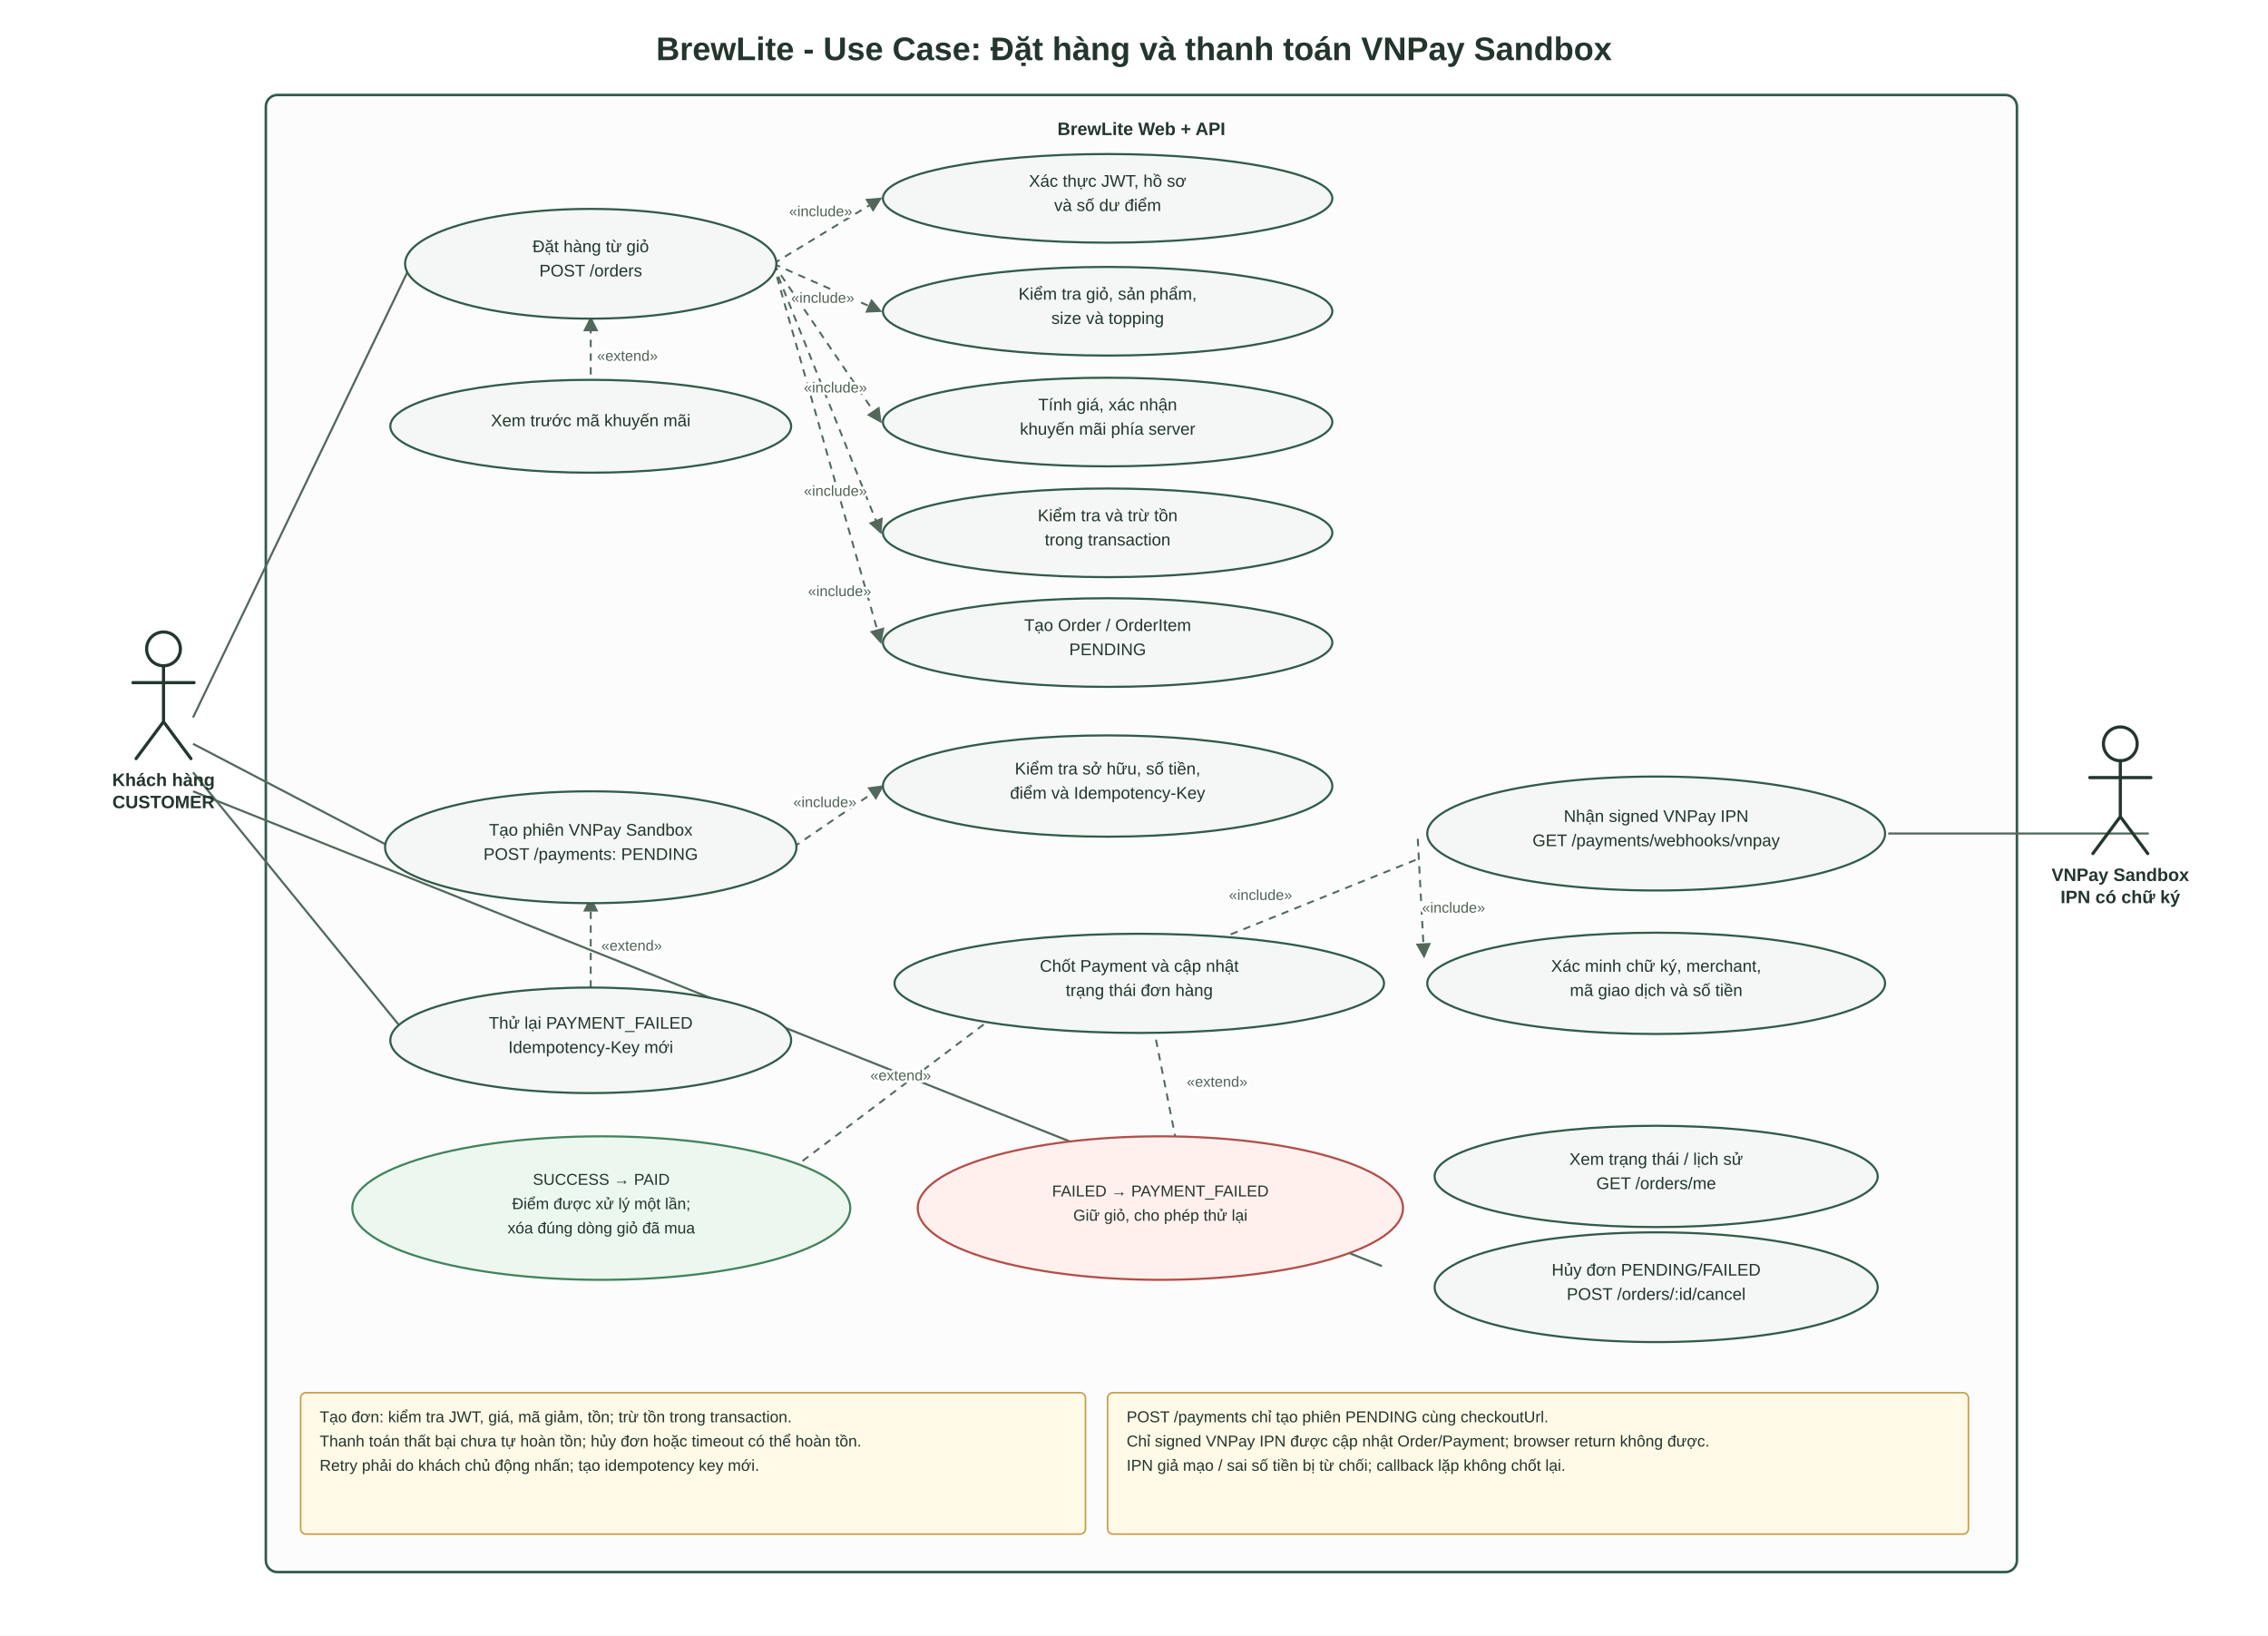
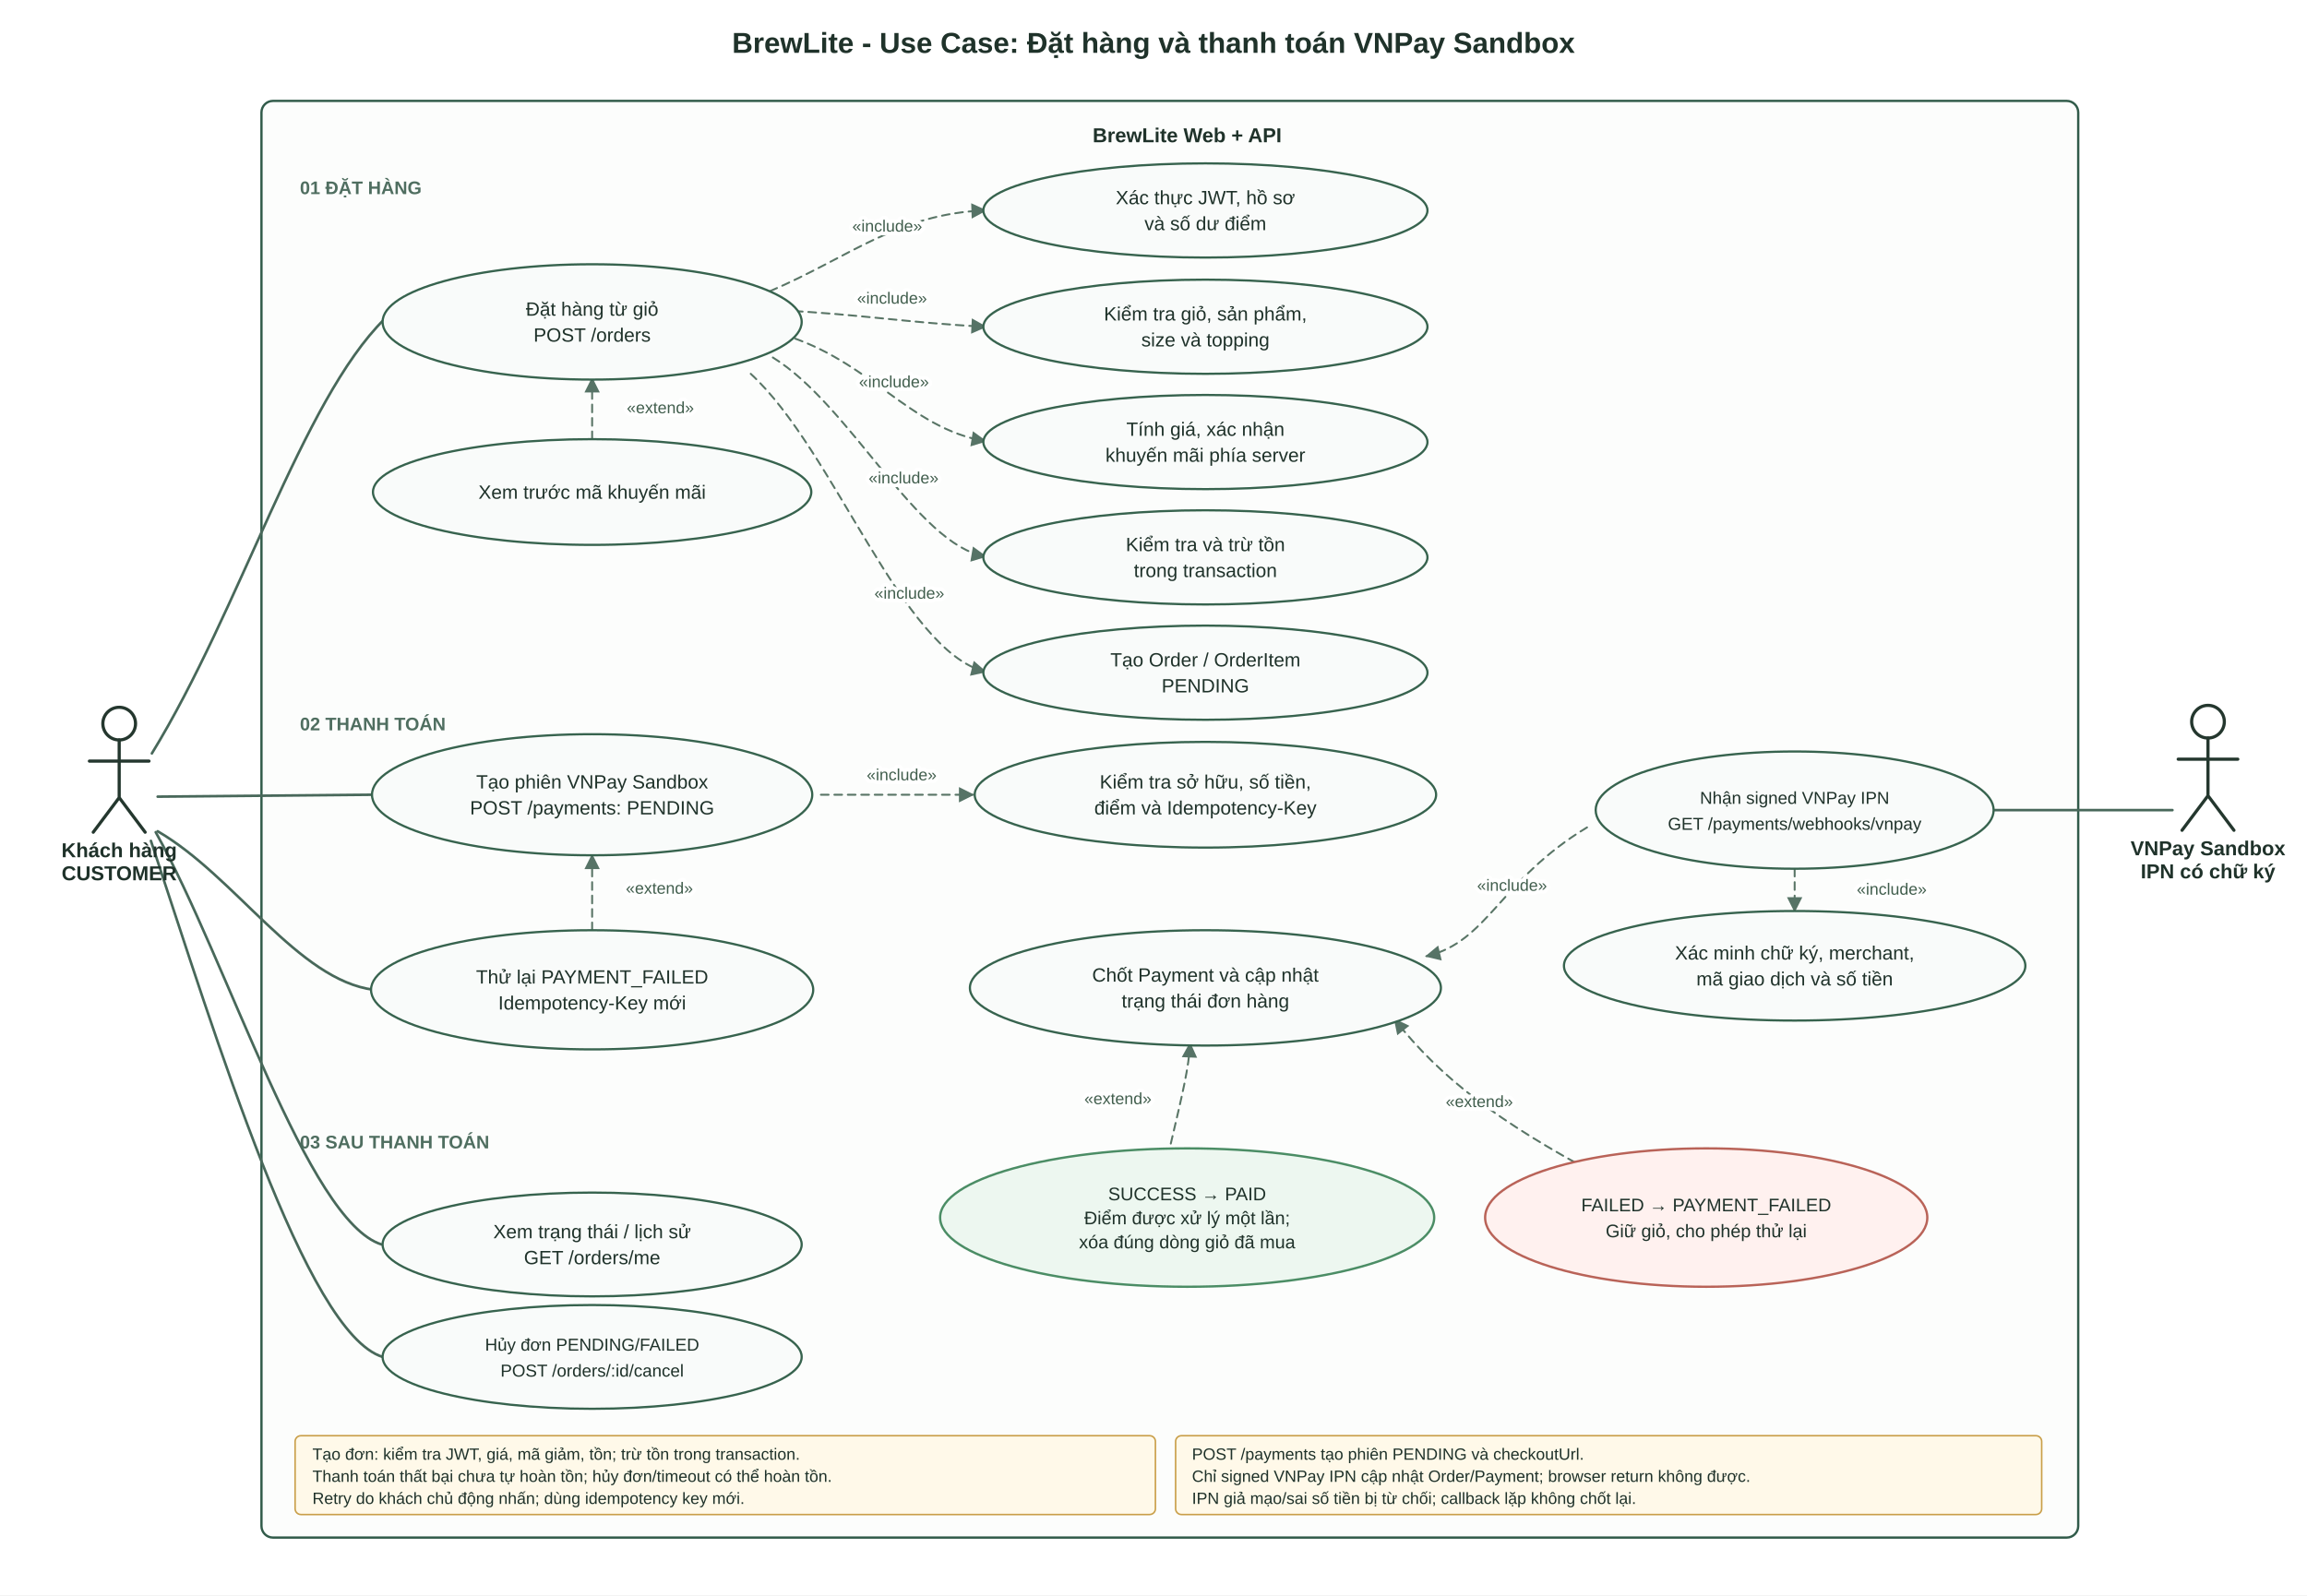
- <svg xmlns="http://www.w3.org/2000/svg" width="2150" height="1550" viewBox="0 0 2150 1550" role="img" aria-labelledby="title desc">
+ <svg xmlns="http://www.w3.org/2000/svg" width="2400" height="1660" viewBox="0 0 2400 1660" role="img" aria-labelledby="title desc">
  <defs>
    <marker id="arr" viewBox="0 0 10 10" refX="9" refY="5" markerWidth="8" markerHeight="8" orient="auto">
-       <path d="M0 0L10 5L0 10z" fill="#52685d" />
+       <path d="M0 0 L10 5 L0 10 z" fill="#567366" />
    </marker>
    <style>
- text{font-family:Arial,'DejaVu Sans',sans-serif;fill:#23352d}.title{font-size:31px;font-weight:700}.caption{font-size:17px;font-weight:700}.uc{fill:#f4f7f5;stroke:#315b4a;stroke-width:2}.ok{fill:#ecf7ef;stroke:#42835c;stroke-width:2}.bad{fill:#fff0ed;stroke:#b34e4a;stroke-width:2}.lbl{font-size:16px;text-anchor:middle}.actor{fill:none;stroke:#24372e;stroke-width:3;stroke-linecap:round}.assoc{fill:none;stroke:#52685d;stroke-width:2}.inc{fill:none;stroke:#52685d;stroke-width:1.8;stroke-dasharray:7 6;marker-end:url(#arr)}.notebox{fill:#fff9e7;stroke:#c89d48;stroke-width:1.5}.notetext{font-size:15px}.rel{font-size:14px;fill:#506258;paint-order:stroke;stroke:white;stroke-width:5px;stroke-linejoin:round}
+ text{font-family:Arial,DejaVu Sans,Liberation Sans,sans-serif;fill:#1f322a}
+ .title{font-size:30px;font-weight:700}.sys{font-size:21px;font-weight:700}.section{font-size:19px;font-weight:700;fill:#4f6e60}
+ .uc{fill:#f9fbfa;stroke:#37634e;stroke-width:2.3}.ok{fill:#edf7f0;stroke:#4b8d65;stroke-width:2.4}.bad{fill:#fff1ef;stroke:#b96358;stroke-width:2.4}
+ .lbl{font-size:20px;text-anchor:middle}.hint{font-size:17px;text-anchor:middle;fill:#3e564a}
+ .actor{stroke:#24372e;stroke-width:3.3;fill:none;stroke-linecap:round}.aname{font-size:21px;font-weight:700;text-anchor:middle}
+ .assoc{fill:none;stroke:#48685a;stroke-width:2.7;stroke-linejoin:round;stroke-linecap:round}
+ .include,.extend{fill:none;stroke:#597566;stroke-width:2;stroke-dasharray:8 6;marker-end:url(#arr);stroke-linejoin:round;stroke-linecap:round}
+ .rel{font-size:17px;fill:#415e4d;text-anchor:middle;paint-order:stroke;stroke:#fff;stroke-width:8px;stroke-linejoin:round}
+ .note{fill:#fff9e9;stroke:#c99f49;stroke-width:1.6}.note-text{font-size:17px}
</style>
  </defs>
-   <rect width="2150" height="1550" fill="#fff" />
-   <text class="title" x="1075" y="57" text-anchor="middle">BrewLite - Use Case: Đặt hàng và thanh toán VNPay Sandbox</text>
-   <rect x="252" y="90" width="1660" height="1400" rx="11" fill="#fbfcfb" stroke="#315b4a" stroke-width="2.4" />
-   <text class="caption" x="1082" y="128" text-anchor="middle">BrewLite Web + API</text>
-   <path class="assoc" d="M183 680 L390 250" />
-   <path class="assoc" d="M183 705 L365 800" />
-   <path class="assoc" d="M183 732 L390 986" />
-   <path class="assoc" d="M183 750 L1310 1200" />
-   <path class="assoc" d="M2037 790 L1790 790" />
-   <path class="inc" d="M733 250L835 188" />
-   <path class="inc" d="M733 250L835 295" />
-   <path class="inc" d="M733 250L835 400" />
-   <path class="inc" d="M733 250L835 505" />
-   <path class="inc" d="M733 250L835 609" />
-   <path class="inc" d="M752 803L837 745" />
-   <path class="inc" d="M1344 795L1350 907" />
-   <path class="inc" d="M1342 815L1116 906" />
-   <path class="inc" d="M560 355 L560 301" />
-   <path class="inc" d="M560 936L560 851" />
-   <path class="inc" d="M740 1116L959 951" />
-   <path class="inc" d="M1120 1107L1089 951" />
-   <text class="rel" x="748" y="205">«include»</text>
-   <text class="rel" x="750" y="287">«include»</text>
-   <text class="rel" x="762" y="372">«include»</text>
-   <text class="rel" x="762" y="470">«include»</text>
-   <text class="rel" x="766" y="565">«include»</text>
-   <text class="rel" x="752" y="765">«include»</text>
-   <text class="rel" x="1348" y="865">«include»</text>
-   <text class="rel" x="1165" y="853">«include»</text>
-   <text class="rel" x="566" y="342">«extend»</text>
-   <text class="rel" x="570" y="901">«extend»</text>
-   <text class="rel" x="825" y="1024">«extend»</text>
-   <text class="rel" x="1125" y="1030">«extend»</text>
-   <ellipse class="uc" cx="560" cy="250" rx="176" ry="52" />
-   <text class="lbl" x="560" y="239" style="font-size:16px">Đặt hàng từ giỏ</text>
-   <text class="lbl" x="560" y="262" style="font-size:16px">POST /orders</text>
-   <ellipse class="uc" cx="1050" cy="188" rx="213" ry="42" />
-   <text class="lbl" x="1050" y="177" style="font-size:16px">Xác thực JWT, hồ sơ</text>
-   <text class="lbl" x="1050" y="200" style="font-size:16px">và số dư điểm</text>
-   <ellipse class="uc" cx="1050" cy="295" rx="213" ry="42" />
-   <text class="lbl" x="1050" y="284" style="font-size:16px">Kiểm tra giỏ, sản phẩm,</text>
-   <text class="lbl" x="1050" y="307" style="font-size:16px">size và topping</text>
-   <ellipse class="uc" cx="1050" cy="400" rx="213" ry="42" />
-   <text class="lbl" x="1050" y="389" style="font-size:16px">Tính giá, xác nhận</text>
-   <text class="lbl" x="1050" y="412" style="font-size:16px">khuyến mãi phía server</text>
-   <ellipse class="uc" cx="1050" cy="505" rx="213" ry="42" />
-   <text class="lbl" x="1050" y="494" style="font-size:16px">Kiểm tra và trừ tồn</text>
-   <text class="lbl" x="1050" y="517" style="font-size:16px">trong transaction</text>
-   <ellipse class="uc" cx="1050" cy="609" rx="213" ry="42" />
-   <text class="lbl" x="1050" y="598" style="font-size:16px">Tạo Order / OrderItem</text>
-   <text class="lbl" x="1050" y="621" style="font-size:16px">PENDING</text>
-   <ellipse class="uc" cx="560" cy="404" rx="190" ry="44" />
-   <text class="lbl" x="560" y="404" style="font-size:16px">Xem trước mã khuyến mãi</text>
-   <ellipse class="uc" cx="560" cy="803" rx="195" ry="53" />
-   <text class="lbl" x="560" y="792" style="font-size:16px">Tạo phiên VNPay Sandbox</text>
-   <text class="lbl" x="560" y="815" style="font-size:16px">POST /payments: PENDING</text>
-   <ellipse class="uc" cx="1050" cy="745" rx="213" ry="48" />
-   <text class="lbl" x="1050" y="734" style="font-size:16px">Kiểm tra sở hữu, số tiền,</text>
-   <text class="lbl" x="1050" y="757" style="font-size:16px">điểm và Idempotency-Key</text>
-   <ellipse class="uc" cx="1570" cy="790" rx="217" ry="54" />
-   <text class="lbl" x="1570" y="779" style="font-size:16px">Nhận signed VNPay IPN</text>
-   <text class="lbl" x="1570" y="802" style="font-size:16px">GET /payments/webhooks/vnpay</text>
-   <ellipse class="uc" cx="1570" cy="932" rx="217" ry="48" />
-   <text class="lbl" x="1570" y="921" style="font-size:16px">Xác minh chữ ký, merchant,</text>
-   <text class="lbl" x="1570" y="944" style="font-size:16px">mã giao dịch và số tiền</text>
-   <ellipse class="uc" cx="1080" cy="932" rx="232" ry="47" />
-   <text class="lbl" x="1080" y="921" style="font-size:16px">Chốt Payment và cập nhật</text>
-   <text class="lbl" x="1080" y="944" style="font-size:16px">trạng thái đơn hàng</text>
-   <ellipse class="uc" cx="560" cy="986" rx="190" ry="50" />
-   <text class="lbl" x="560" y="975" style="font-size:16px">Thử lại PAYMENT_FAILED</text>
-   <text class="lbl" x="560" y="998" style="font-size:16px">Idempotency-Key mới</text>
-   <ellipse class="ok" cx="570" cy="1145" rx="236" ry="68" />
-   <text class="lbl" x="570" y="1123" style="font-size:15px">SUCCESS → PAID</text>
-   <text class="lbl" x="570" y="1146" style="font-size:15px">Điểm được xử lý một lần;</text>
-   <text class="lbl" x="570" y="1169" style="font-size:15px">xóa đúng dòng giỏ đã mua</text>
-   <ellipse class="bad" cx="1100" cy="1145" rx="230" ry="68" />
-   <text class="lbl" x="1100" y="1134" style="font-size:15px">FAILED → PAYMENT_FAILED</text>
-   <text class="lbl" x="1100" y="1157" style="font-size:15px">Giữ giỏ, cho phép thử lại</text>
-   <ellipse class="uc" cx="1570" cy="1115" rx="210" ry="48" />
-   <text class="lbl" x="1570" y="1104" style="font-size:16px">Xem trạng thái / lịch sử</text>
-   <text class="lbl" x="1570" y="1127" style="font-size:16px">GET /orders/me</text>
-   <ellipse class="uc" cx="1570" cy="1220" rx="210" ry="52" />
-   <text class="lbl" x="1570" y="1209" style="font-size:16px">Hủy đơn PENDING/FAILED</text>
-   <text class="lbl" x="1570" y="1232" style="font-size:16px">POST /orders/:id/cancel</text>
+   <rect width="2400" height="1660" fill="#fff" />
+   <text x="1200" y="55" class="title" text-anchor="middle">BrewLite - Use Case: Đặt hàng và thanh toán VNPay Sandbox</text>
+   <rect x="272" y="105" width="1890" height="1495" rx="12" fill="#fcfdfc" stroke="#315b4a" stroke-width="2.4" />
+   <text x="1235" y="148" class="sys" text-anchor="middle">BrewLite Web + API</text>
+   <text x="312" y="202" class="section" text-anchor="start">01  ĐẶT HÀNG</text>
+   <text x="312" y="760" class="section" text-anchor="start">02  THANH TOÁN</text>
+   <text x="312" y="1195" class="section" text-anchor="start">03  SAU THANH TOÁN</text>
+   <path d="M158 784 C250 634 314 417 400 332" class="assoc" />
+   <path d="M164 829 L387 827" class="assoc" />
+   <path d="M164 865 C245 912 310 1020 389 1030" class="assoc" />
+   <path d="M162 866 C237 1000 320 1271 397 1295" class="assoc" />
+   <path d="M157 875 C225 1080 318 1387 398 1412" class="assoc" />
+   <path d="M2260 843 L2074 843" class="assoc" />
+   <path d="M801 303 C883 268 935 222 1025 219" class="include" />
+   <path d="M813 323 C895 327 945 336 1025 340" class="include" />
+   <path d="M814 348 C905 375 946 446 1025 459" class="include" />
+   <path d="M804 372 C885 422 954 567 1025 579" class="include" />
+   <path d="M781 389 C868 469 938 677 1025 699" class="include" />
+   <text x="923" y="241" class="rel" text-anchor="middle">«include»</text>
+   <text x="928" y="316" class="rel" text-anchor="middle">«include»</text>
+   <text x="930" y="403" class="rel" text-anchor="middle">«include»</text>
+   <text x="940" y="503" class="rel" text-anchor="middle">«include»</text>
+   <text x="946" y="623" class="rel" text-anchor="middle">«include»</text>
+   <path d="M616 457 L616 394" class="extend" />
+   <text x="687" y="430" class="rel" text-anchor="middle">«extend»</text>
+   <path d="M854 827 L1012 827" class="include" />
+   <text x="938" y="812" class="rel" text-anchor="middle">«include»</text>
+   <path d="M616 968 L616 890" class="extend" />
+   <text x="686" y="930" class="rel" text-anchor="middle">«extend»</text>
+   <path d="M1867 904 L1867 948" class="include" />
+   <text x="1968" y="931" class="rel" text-anchor="middle">«include»</text>
+   <path d="M1651 861 C1560 916 1548 980 1484 995" class="include" />
+   <text x="1573" y="927" class="rel" text-anchor="middle">«include»</text>
+   <path d="M1218 1190 C1230 1139 1237 1110 1238 1086" class="extend" />
+   <text x="1163" y="1149" class="rel" text-anchor="middle">«extend»</text>
+   <path d="M1663 1223 C1558 1167 1498 1121 1451 1061" class="extend" />
+   <text x="1539" y="1152" class="rel" text-anchor="middle">«extend»</text>
+   <ellipse cx="616" cy="335" rx="218" ry="60" class="uc" />
+   <text x="616" y="328.5" class="lbl" text-anchor="middle">Đặt hàng từ giỏ</text>
+   <text x="616" y="355.5" class="lbl" text-anchor="middle">POST /orders</text>
+   <ellipse cx="1254" cy="219" rx="231" ry="49" class="uc" />
+   <text x="1254" y="212.5" class="lbl" text-anchor="middle">Xác thực JWT, hồ sơ</text>
+   <text x="1254" y="239.5" class="lbl" text-anchor="middle">và số dư điểm</text>
+   <ellipse cx="1254" cy="340" rx="231" ry="49" class="uc" />
+   <text x="1254" y="333.5" class="lbl" text-anchor="middle">Kiểm tra giỏ, sản phẩm,</text>
+   <text x="1254" y="360.5" class="lbl" text-anchor="middle">size và topping</text>
+   <ellipse cx="1254" cy="460" rx="231" ry="49" class="uc" />
+   <text x="1254" y="453.5" class="lbl" text-anchor="middle">Tính giá, xác nhận</text>
+   <text x="1254" y="480.5" class="lbl" text-anchor="middle">khuyến mãi phía server</text>
+   <ellipse cx="1254" cy="580" rx="231" ry="49" class="uc" />
+   <text x="1254" y="573.5" class="lbl" text-anchor="middle">Kiểm tra và trừ tồn</text>
+   <text x="1254" y="600.5" class="lbl" text-anchor="middle">trong transaction</text>
+   <ellipse cx="1254" cy="700" rx="231" ry="49" class="uc" />
+   <text x="1254" y="693.5" class="lbl" text-anchor="middle">Tạo Order / OrderItem</text>
+   <text x="1254" y="720.5" class="lbl" text-anchor="middle">PENDING</text>
+   <ellipse cx="616" cy="512" rx="228" ry="55" class="uc" />
+   <text x="616" y="519.0" class="lbl" text-anchor="middle">Xem trước mã khuyến mãi</text>
+   <ellipse cx="616" cy="827" rx="229" ry="63" class="uc" />
+   <text x="616" y="820.5" class="lbl" text-anchor="middle">Tạo phiên VNPay Sandbox</text>
+   <text x="616" y="847.5" class="lbl" text-anchor="middle">POST /payments: PENDING</text>
+   <ellipse cx="1254" cy="827" rx="240" ry="55" class="uc" />
+   <text x="1254" y="820.5" class="lbl" text-anchor="middle">Kiểm tra sở hữu, số tiền,</text>
+   <text x="1254" y="847.5" class="lbl" text-anchor="middle">điểm và Idempotency-Key</text>
+   <ellipse cx="1867" cy="843" rx="207" ry="61" class="uc" />
+   <text x="1867" y="836.5" class="lbl" text-anchor="middle" style="font-size:18px">Nhận signed VNPay IPN</text>
+   <text x="1867" y="863.5" class="lbl" text-anchor="middle" style="font-size:18px">GET /payments/webhooks/vnpay</text>
+   <ellipse cx="1867" cy="1005" rx="240" ry="57" class="uc" />
+   <text x="1867" y="998.5" class="lbl" text-anchor="middle">Xác minh chữ ký, merchant,</text>
+   <text x="1867" y="1025.5" class="lbl" text-anchor="middle">mã giao dịch và số tiền</text>
+   <ellipse cx="1254" cy="1028" rx="245" ry="60" class="uc" />
+   <text x="1254" y="1021.5" class="lbl" text-anchor="middle">Chốt Payment và cập nhật</text>
+   <text x="1254" y="1048.5" class="lbl" text-anchor="middle">trạng thái đơn hàng</text>
+   <ellipse cx="616" cy="1030" rx="230" ry="62" class="uc" />
+   <text x="616" y="1023.5" class="lbl" text-anchor="middle">Thử lại PAYMENT_FAILED</text>
+   <text x="616" y="1050.5" class="lbl" text-anchor="middle">Idempotency-Key mới</text>
+   <ellipse cx="1235" cy="1267" rx="257" ry="72" class="ok" />
+   <text x="1235" y="1249.0" class="lbl" text-anchor="middle" style="font-size:19px">SUCCESS → PAID</text>
+   <text x="1235" y="1274.0" class="lbl" text-anchor="middle" style="font-size:19px">Điểm được xử lý một lần;</text>
+   <text x="1235" y="1299.0" class="lbl" text-anchor="middle" style="font-size:19px">xóa đúng dòng giỏ đã mua</text>
+   <ellipse cx="1775" cy="1267" rx="230" ry="72" class="bad" />
+   <text x="1775" y="1260.5" class="lbl" text-anchor="middle" style="font-size:19px">FAILED → PAYMENT_FAILED</text>
+   <text x="1775" y="1287.5" class="lbl" text-anchor="middle" style="font-size:19px">Giữ giỏ, cho phép thử lại</text>
+   <ellipse cx="616" cy="1295" rx="218" ry="54" class="uc" />
+   <text x="616" y="1288.5" class="lbl" text-anchor="middle">Xem trạng thái / lịch sử</text>
+   <text x="616" y="1315.5" class="lbl" text-anchor="middle">GET /orders/me</text>
+   <ellipse cx="616" cy="1412" rx="218" ry="54" class="uc" />
+   <text x="616" y="1405.5" class="lbl" text-anchor="middle" style="font-size:18px">Hủy đơn PENDING/FAILED</text>
+   <text x="616" y="1432.5" class="lbl" text-anchor="middle" style="font-size:18px">POST /orders/:id/cancel</text>
  <g class="actor">
-     <circle cx="155" cy="615" r="16" />
-     <path d="M155 631v53m-29 -37h58m-29 37l-26 35m26 -35l26 35" />
+     <circle cx="124" cy="753" r="17" />
+     <path d="M124 770 v60 m-31 -38 h62 m-31 38 l-27 36 m27 -36 l27 36" />
  </g>
-   <text x="155" y="745" style="font-size:17px;font-weight:700" text-anchor="middle">Khách hàng</text>
-   <text x="155" y="766" style="font-size:17px;font-weight:700" text-anchor="middle">CUSTOMER</text>
+   <text x="124" y="892" class="aname" text-anchor="middle">Khách hàng</text>
+   <text x="124" y="916" class="aname" text-anchor="middle">CUSTOMER</text>
  <g class="actor">
-     <circle cx="2010" cy="705" r="16" />
-     <path d="M2010 721v53m-29 -37h58m-29 37l-26 35m26 -35l26 35" />
+     <circle cx="2297" cy="751" r="17" />
+     <path d="M2297 768 v60 m-31 -38 h62 m-31 38 l-27 36 m27 -36 l27 36" />
  </g>
-   <text x="2010" y="835" style="font-size:17px;font-weight:700" text-anchor="middle">VNPay Sandbox</text>
-   <text x="2010" y="856" style="font-size:17px;font-weight:700" text-anchor="middle">IPN có chữ ký</text>
-   <rect class="notebox" x="285" y="1320" width="744" height="134" rx="5" />
-   <text class="notetext" x="303" y="1348">Tạo đơn: kiểm tra JWT, giá, mã giảm, tồn; trừ tồn trong transaction.</text>
-   <text class="notetext" x="303" y="1371">Thanh toán thất bại chưa tự hoàn tồn; hủy đơn hoặc timeout có thể hoàn tồn.</text>
-   <text class="notetext" x="303" y="1394">Retry phải do khách chủ động nhấn; tạo idempotency key mới.</text>
-   <rect class="notebox" x="1050" y="1320" width="816" height="134" rx="5" />
-   <text class="notetext" x="1068" y="1348">POST /payments chỉ tạo phiên PENDING cùng checkoutUrl.</text>
-   <text class="notetext" x="1068" y="1371">Chỉ signed VNPay IPN được cập nhật Order/Payment; browser return không được.</text>
-   <text class="notetext" x="1068" y="1394">IPN giả mạo / sai số tiền bị từ chối; callback lặp không chốt lại.</text>
+   <text x="2297" y="890" class="aname" text-anchor="middle">VNPay Sandbox</text>
+   <text x="2297" y="914" class="aname" text-anchor="middle">IPN có chữ ký</text>
+   <rect x="307" y="1494" width="895" height="82" rx="6" class="note" />
+   <text x="325" y="1519" class="note-text" text-anchor="start">Tạo đơn: kiểm tra JWT, giá, mã giảm, tồn; trừ tồn trong transaction.</text>
+   <text x="325" y="1542" class="note-text" text-anchor="start">Thanh toán thất bại chưa tự hoàn tồn; hủy đơn/timeout có thể hoàn tồn.</text>
+   <text x="325" y="1565" class="note-text" text-anchor="start">Retry do khách chủ động nhấn; dùng idempotency key mới.</text>
+   <rect x="1223" y="1494" width="901" height="82" rx="6" class="note" />
+   <text x="1240" y="1519" class="note-text" text-anchor="start">POST /payments tạo phiên PENDING và checkoutUrl.</text>
+   <text x="1240" y="1542" class="note-text" text-anchor="start">Chỉ signed VNPay IPN cập nhật Order/Payment; browser return không được.</text>
+   <text x="1240" y="1565" class="note-text" text-anchor="start">IPN giả mạo/sai số tiền bị từ chối; callback lặp không chốt lại.</text>
</svg>
